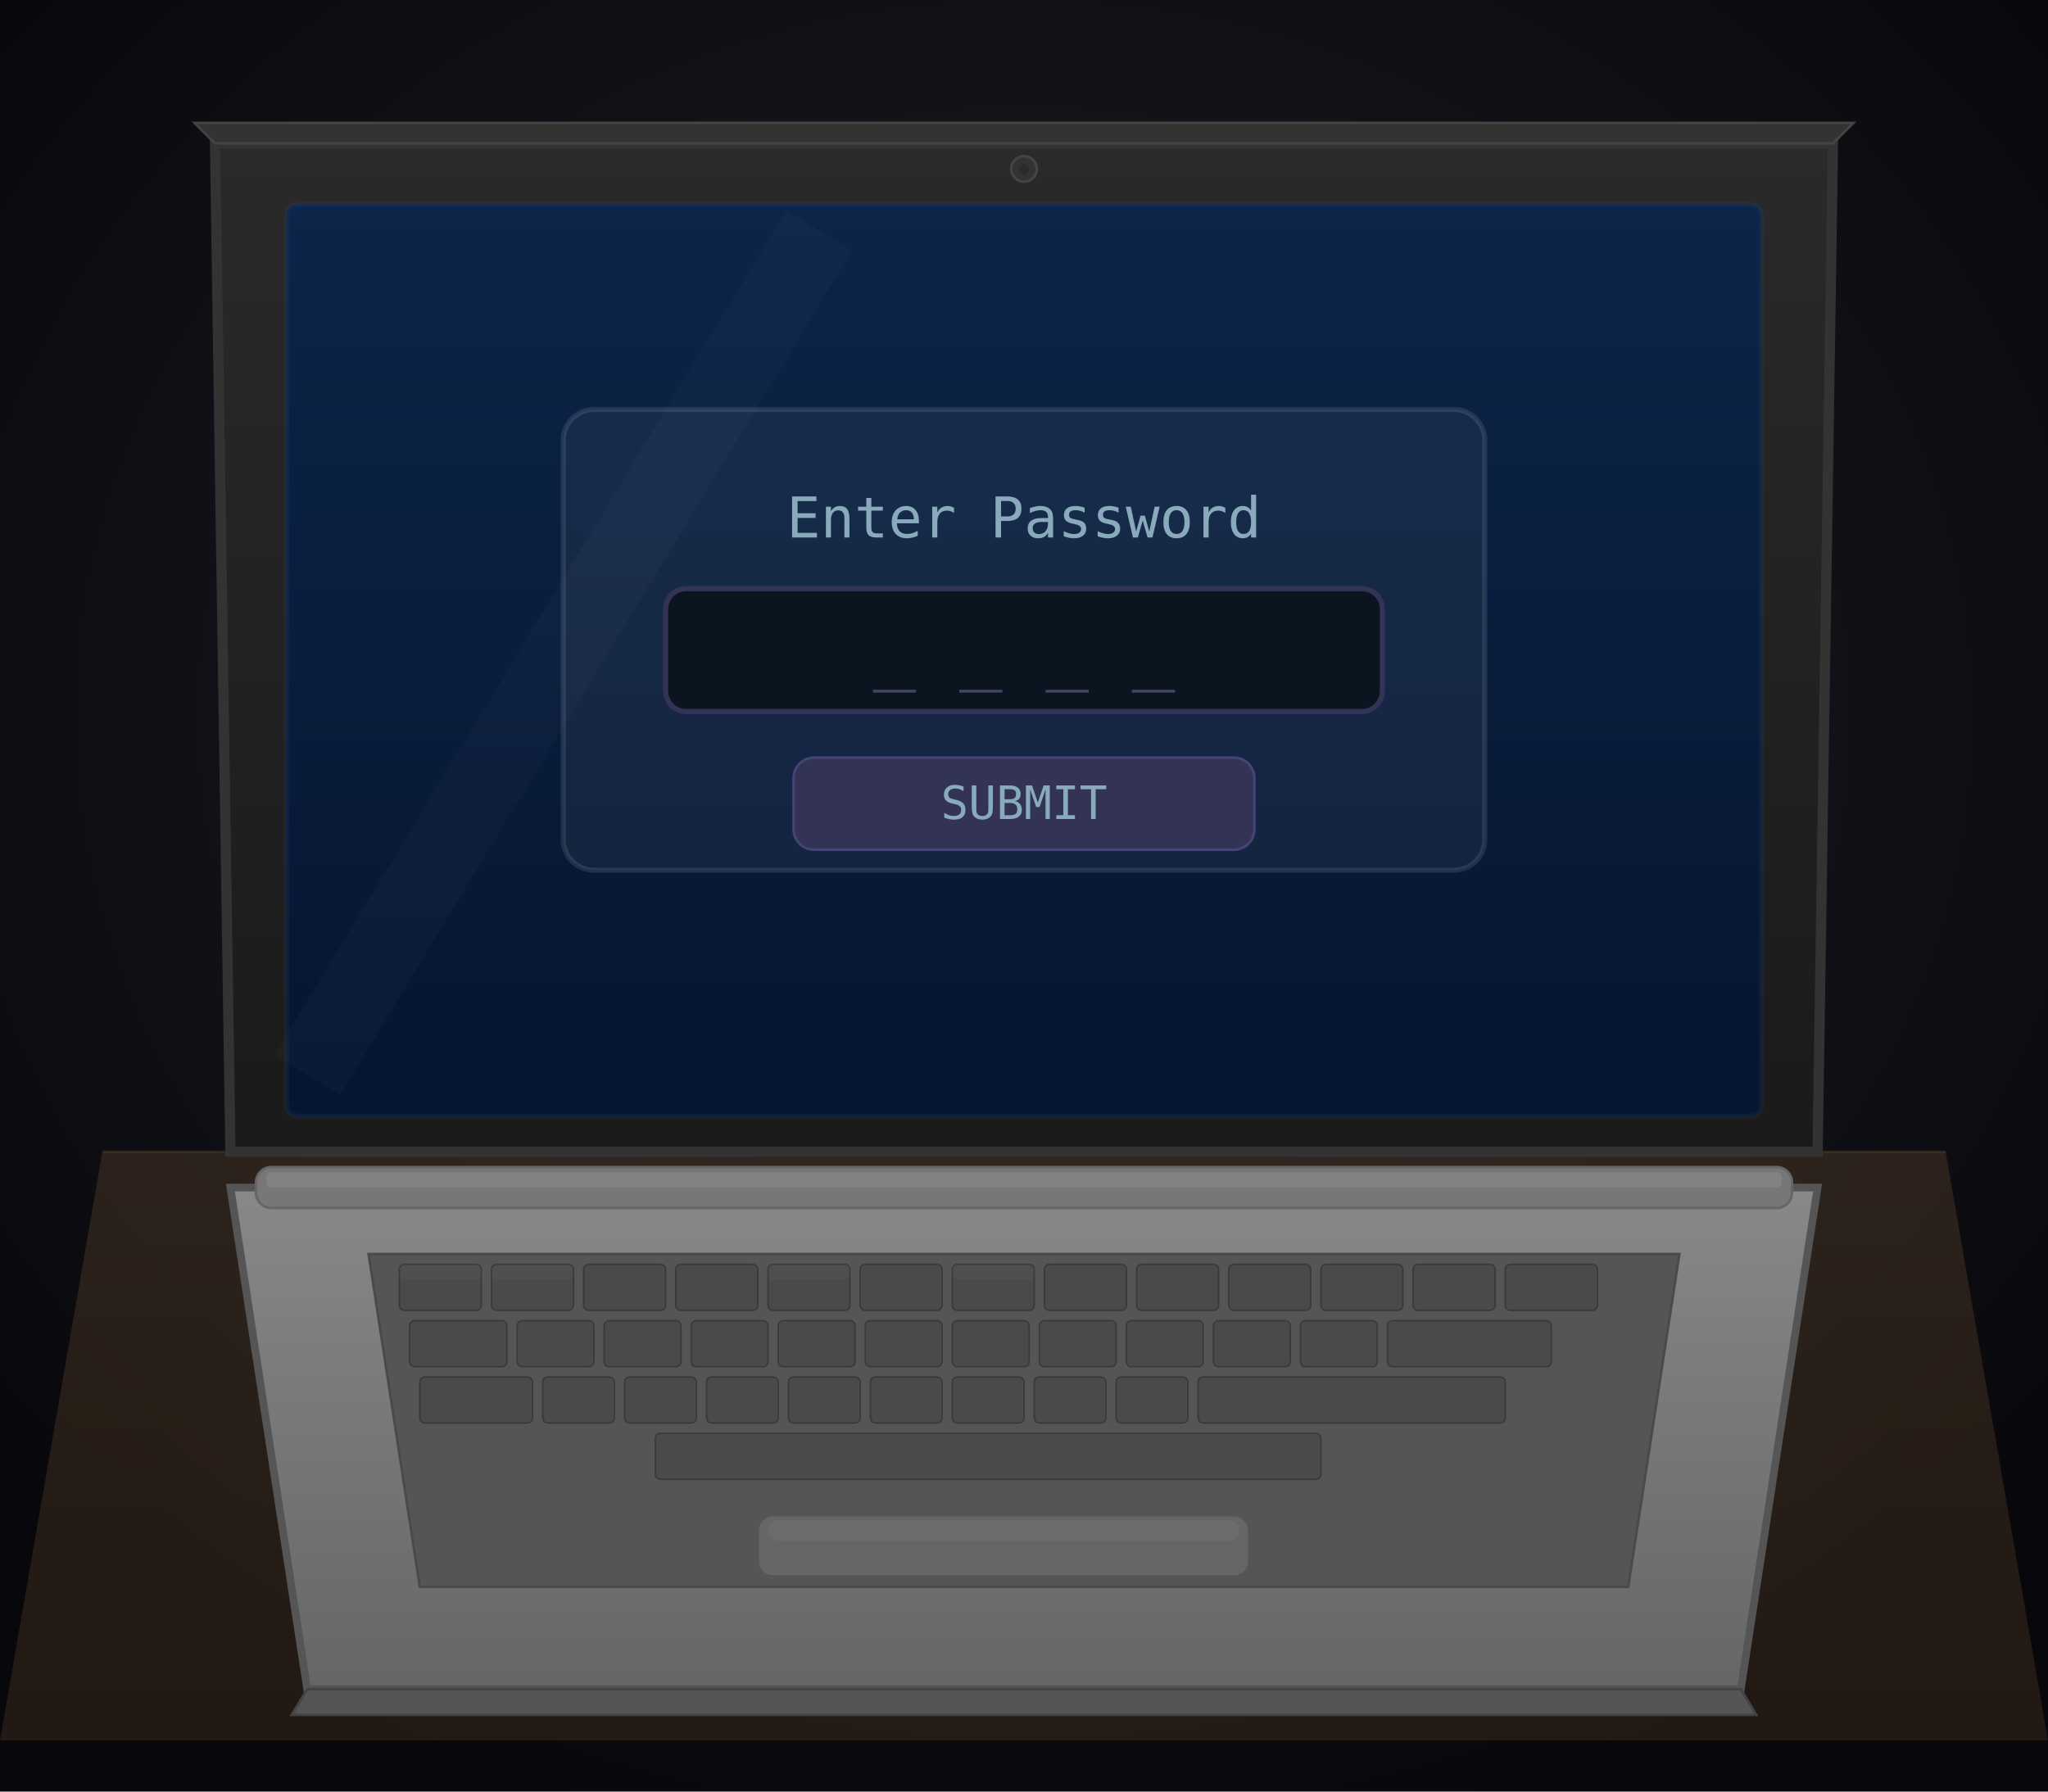
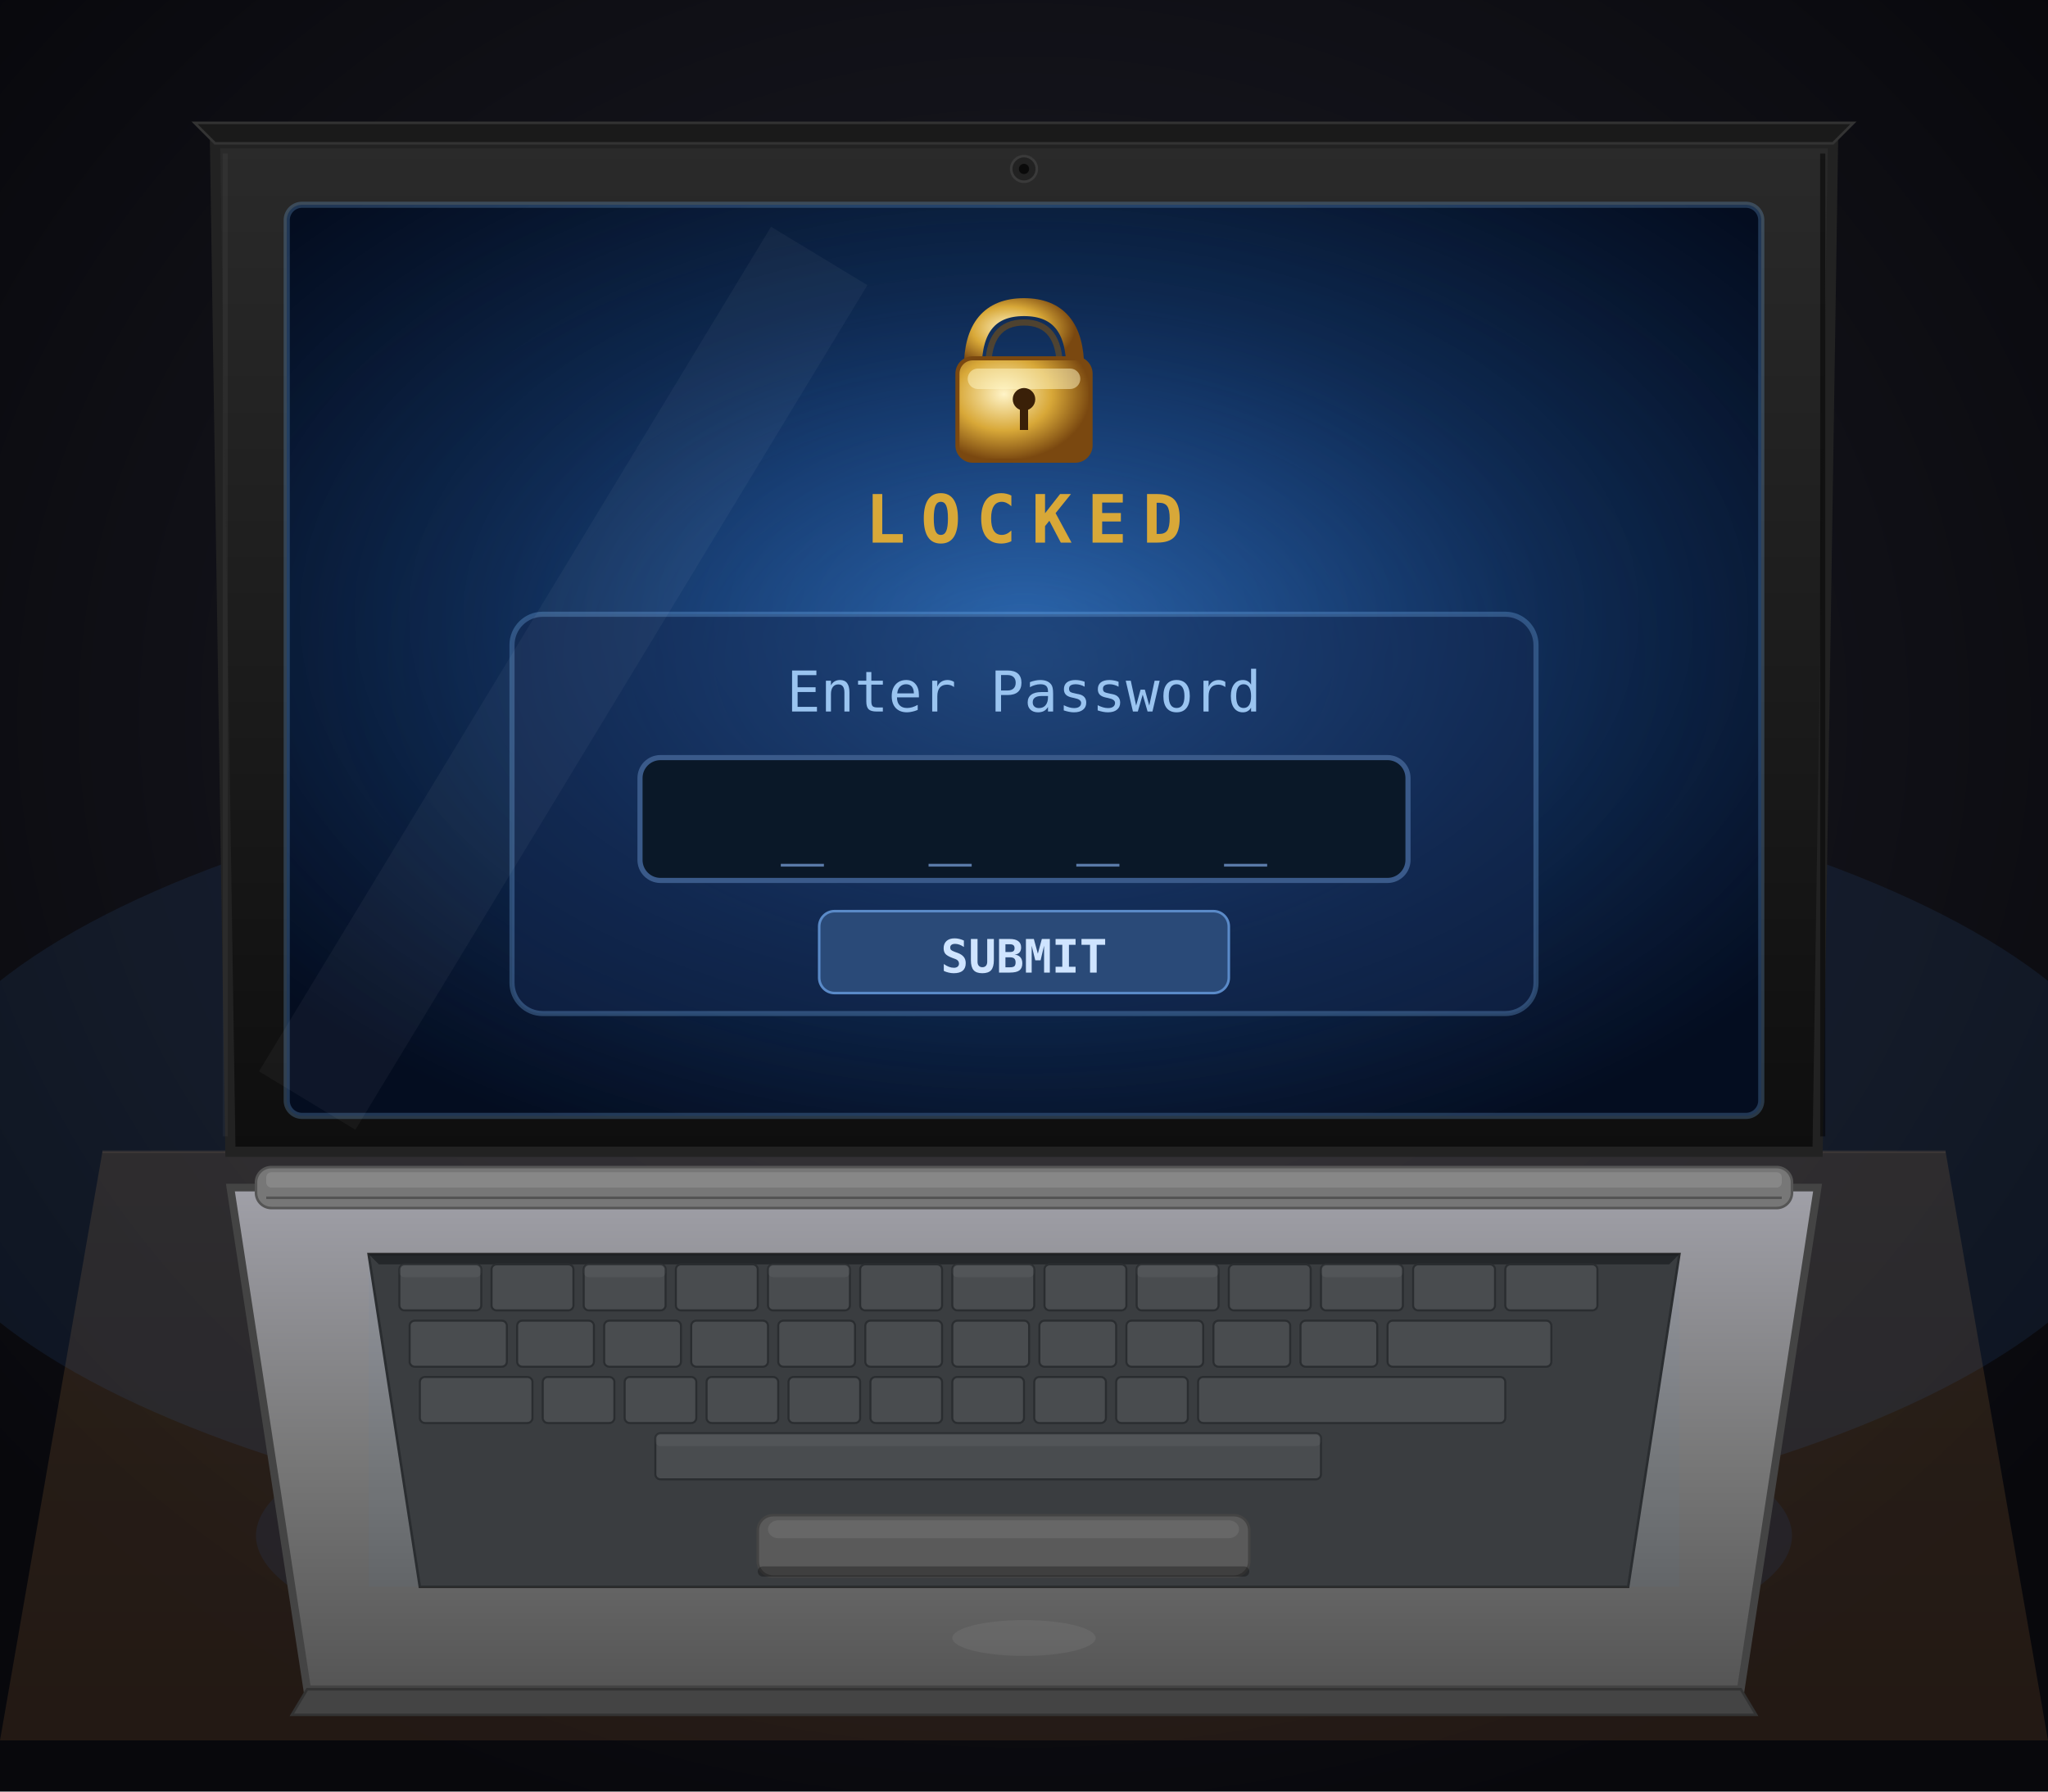
<svg xmlns="http://www.w3.org/2000/svg" width="400" height="350">
  <defs>
    <radialGradient id="lbg" cx="50%" cy="40%" r="65%">
      <stop offset="0%" stop-color="#1e1e28" />
      <stop offset="100%" stop-color="#08080c" />
    </radialGradient>
-     <linearGradient id="scr" x1="0" y1="0" x2="0" y2="1">
-       <stop offset="0%" stop-color="#0c2548" />
-       <stop offset="100%" stop-color="#061530" />
-     </linearGradient>
+     <radialGradient id="scr" cx="50%" cy="45%" r="65%">
+       <stop offset="0%" stop-color="#1a4a8a" />
+       <stop offset="55%" stop-color="#0c2548" />
+       <stop offset="100%" stop-color="#040d20" />
+     </radialGradient>
    <linearGradient id="lcase" x1="0" y1="0" x2="0" y2="1">
-       <stop offset="0%" stop-color="#888" />
-       <stop offset="100%" stop-color="#666" />
+       <stop offset="0%" stop-color="#a0a0a8" />
+       <stop offset="55%" stop-color="#777" />
+       <stop offset="100%" stop-color="#555" />
    </linearGradient>
    <linearGradient id="lbezel" x1="0" y1="0" x2="0" y2="1">
      <stop offset="0%" stop-color="#2a2a2a" />
-       <stop offset="100%" stop-color="#1a1a1a" />
+       <stop offset="100%" stop-color="#0e0e0e" />
    </linearGradient>
    <linearGradient id="desksurf" x1="0" y1="0" x2="0" y2="1">
      <stop offset="0%" stop-color="#5a4228" />
      <stop offset="100%" stop-color="#4a3220" />
    </linearGradient>
+     <radialGradient id="lockGold" cx="35%" cy="35%" r="65%">
+       <stop offset="0%" stop-color="#fff4c8" />
+       <stop offset="55%" stop-color="#d8a838" />
+       <stop offset="100%" stop-color="#7a4810" />
+     </radialGradient>
+     <radialGradient id="screenGlow" cx="50%" cy="50%" r="60%">
+       <stop offset="0%" stop-color="rgba(80,160,240,0.35)" />
+       <stop offset="60%" stop-color="rgba(40,90,180,0.10)" />
+       <stop offset="100%" stop-color="rgba(20,40,90,0)" />
+     </radialGradient>
  </defs>
  <rect width="400" height="350" fill="url(#lbg)" />
  <polygon points="0,340 400,340 380,225 20,225" fill="url(#desksurf)" opacity="0.4" />
  <line x1="20" y1="225" x2="380" y2="225" stroke="#6a5238" stroke-width="0.5" opacity="0.3" />
-   <ellipse cx="200" cy="300" rx="120" ry="30" fill="rgba(40,80,140,0.06)" />
-   <polygon points="45,232 355,232 340,330 60,330" fill="url(#lcase)" stroke="#555" stroke-width="1.5" />
-   <polygon points="60,330 340,330 343,335 57,335" fill="#555" stroke="#444" stroke-width="0.5" />
-   <rect x="50" y="228" width="300" height="8" rx="3" fill="#777" stroke="#666" stroke-width="0.5" />
-   <rect x="52" y="229" width="296" height="3" fill="rgba(255,255,255,0.08)" rx="1" />
-   <polygon points="72,245 328,245 318,310 82,310" fill="#555" stroke="#4a4a4a" stroke-width="0.5" />
-   <g fill="#4a4a4a" stroke="#3a3a3a" stroke-width="0.3">
+   <ellipse cx="200" cy="225" rx="220" ry="80" fill="rgba(60,130,220,0.10)" />
+   <ellipse cx="200" cy="300" rx="150" ry="34" fill="rgba(40,90,170,0.12)" />
+   <polygon points="45,232 355,232 340,330 60,330" fill="url(#lcase)" stroke="#444" stroke-width="1.5" />
+   <polygon points="60,330 340,330 343,335 57,335" fill="#444" stroke="#333" stroke-width="0.5" />
+   <ellipse cx="200" cy="320" rx="14" ry="3.5" fill="rgba(255,255,255,0.06)" />
+   <rect x="50" y="228" width="300" height="8" rx="3" fill="#777" stroke="#555" stroke-width="0.5" />
+   <rect x="52" y="229" width="296" height="3" fill="rgba(255,255,255,0.12)" rx="1" />
+   <line x1="52" y1="234" x2="348" y2="234" stroke="rgba(0,0,0,0.3)" stroke-width="0.5" />
+   <polygon points="72,245 328,245 318,310 82,310" fill="#3a3a3a" stroke="#2a2a2a" stroke-width="0.5" />
+   <polygon points="72,245 328,245 326,247 74,247" fill="rgba(0,0,0,0.4)" />
+   <g fill="#4a4a4a" stroke="#2a2a2a" stroke-width="0.4">
    <rect x="78" y="247" width="16" height="9" rx="1" />
    <rect x="96" y="247" width="16" height="9" rx="1" />
    <rect x="114" y="247" width="16" height="9" rx="1" />
    <rect x="132" y="247" width="16" height="9" rx="1" />
    <rect x="150" y="247" width="16" height="9" rx="1" />
    <rect x="168" y="247" width="16" height="9" rx="1" />
    <rect x="186" y="247" width="16" height="9" rx="1" />
    <rect x="204" y="247" width="16" height="9" rx="1" />
    <rect x="222" y="247" width="16" height="9" rx="1" />
    <rect x="240" y="247" width="16" height="9" rx="1" />
    <rect x="258" y="247" width="16" height="9" rx="1" />
    <rect x="276" y="247" width="16" height="9" rx="1" />
    <rect x="294" y="247" width="18" height="9" rx="1" />
    <rect x="80" y="258" width="19" height="9" rx="1" />
    <rect x="101" y="258" width="15" height="9" rx="1" />
    <rect x="118" y="258" width="15" height="9" rx="1" />
    <rect x="135" y="258" width="15" height="9" rx="1" />
    <rect x="152" y="258" width="15" height="9" rx="1" />
    <rect x="169" y="258" width="15" height="9" rx="1" />
    <rect x="186" y="258" width="15" height="9" rx="1" />
    <rect x="203" y="258" width="15" height="9" rx="1" />
    <rect x="220" y="258" width="15" height="9" rx="1" />
    <rect x="237" y="258" width="15" height="9" rx="1" />
    <rect x="254" y="258" width="15" height="9" rx="1" />
    <rect x="271" y="258" width="32" height="9" rx="1" />
    <rect x="82" y="269" width="22" height="9" rx="1" />
    <rect x="106" y="269" width="14" height="9" rx="1" />
    <rect x="122" y="269" width="14" height="9" rx="1" />
    <rect x="138" y="269" width="14" height="9" rx="1" />
    <rect x="154" y="269" width="14" height="9" rx="1" />
    <rect x="170" y="269" width="14" height="9" rx="1" />
    <rect x="186" y="269" width="14" height="9" rx="1" />
    <rect x="202" y="269" width="14" height="9" rx="1" />
    <rect x="218" y="269" width="14" height="9" rx="1" />
    <rect x="234" y="269" width="60" height="9" rx="1" />
    <rect x="128" y="280" width="130" height="9" rx="1" />
  </g>
-   <g fill="rgba(255,255,255,0.03)">
-     <rect x="78" y="247" width="16" height="3" rx="1" />
-     <rect x="96" y="247" width="16" height="3" rx="1" />
-     <rect x="150" y="247" width="16" height="3" rx="1" />
-     <rect x="186" y="247" width="16" height="3" rx="1" />
+   <g fill="rgba(255,255,255,0.05)">
+     <rect x="78" y="247" width="16" height="2.5" rx="1" />
+     <rect x="114" y="247" width="16" height="2.5" rx="1" />
+     <rect x="150" y="247" width="16" height="2.5" rx="1" />
+     <rect x="186" y="247" width="16" height="2.5" rx="1" />
+     <rect x="222" y="247" width="16" height="2.5" rx="1" />
+     <rect x="258" y="247" width="16" height="2.5" rx="1" />
+     <rect x="128" y="280" width="130" height="2.5" rx="1" />
  </g>
-   <rect x="148" y="296" width="96" height="12" rx="3" fill="#666" stroke="#555" stroke-width="0.5" />
-   <rect x="150" y="297" width="92" height="4" fill="rgba(255,255,255,0.04)" rx="2" />
-   <polygon points="42,28 358,28 355,225 45,225" fill="url(#lbezel)" stroke="#333" stroke-width="2" />
-   <polygon points="42,28 358,28 362,24 38,24" fill="#333" stroke="#444" stroke-width="0.5" />
-   <rect x="56" y="40" width="288" height="178" rx="2" fill="url(#scr)" />
-   <rect x="56" y="40" width="288" height="178" rx="2" fill="none" stroke="rgba(40,100,180,0.1)" stroke-width="1" />
-   <circle cx="200" cy="33" r="2.5" fill="#333" stroke="#444" stroke-width="0.5" />
-   <circle cx="200" cy="33" r="1" fill="#2a2a2a" />
-   <rect x="110" y="80" width="180" height="90" rx="6" fill="rgba(255,255,255,0.05)" stroke="rgba(255,255,255,0.1)" stroke-width="1" />
-   <text x="200" y="105" text-anchor="middle" fill="#8ab" font-size="11" font-family="monospace">Enter Password</text>
-   <rect x="130" y="115" width="140" height="24" rx="4" fill="#0a1520" stroke="#335" stroke-width="1" />
-   <text x="200" y="132" text-anchor="middle" fill="#446" font-size="14" font-family="monospace">_ _ _ _</text>
-   <rect x="155" y="148" width="90" height="18" rx="4" fill="#335" stroke="#447" stroke-width="0.5" />
-   <text x="200" y="160" text-anchor="middle" fill="#8ab" font-size="9" font-family="monospace">SUBMIT</text>
-   <line x1="60" y1="210" x2="160" y2="45" stroke="rgba(255,255,255,0.02)" stroke-width="15" />
+   <rect x="72" y="245" width="256" height="65" fill="rgba(60,130,220,0.04)" />
+   <rect x="148" y="296" width="96" height="12" rx="3" fill="#5a5a5a" stroke="#444" stroke-width="0.5" />
+   <rect x="150" y="297" width="92" height="3.5" fill="rgba(255,255,255,0.08)" rx="2" />
+   <rect x="148" y="306" width="96" height="2" fill="rgba(0,0,0,0.3)" rx="1" />
+   <polygon points="42,28 358,28 355,225 45,225" fill="url(#lbezel)" stroke="#222" stroke-width="2" />
+   <polygon points="42,28 358,28 362,24 38,24" fill="#1a1a1a" stroke="#333" stroke-width="0.5" />
+   <line x1="44" y1="30" x2="44" y2="222" stroke="rgba(255,255,255,0.04)" stroke-width="1" />
+   <line x1="356" y1="30" x2="356" y2="222" stroke="rgba(0,0,0,0.5)" stroke-width="1" />
+   <rect x="56" y="40" width="288" height="178" rx="3" fill="url(#scr)" />
+   <rect x="56" y="40" width="288" height="178" rx="3" fill="url(#screenGlow)" />
+   <rect x="56" y="40" width="288" height="178" rx="3" fill="none" stroke="rgba(120,180,240,0.25)" stroke-width="1.2" />
+   <circle cx="200" cy="33" r="2.5" fill="#222" stroke="#3a3a3a" stroke-width="0.5" />
+   <circle cx="200" cy="33" r="1" fill="#0a0a0a" />
+   <g transform="translate(200 72)">
+     <path d="M-10,0 Q-10,-12 0,-12 Q10,-12 10,0" fill="none" stroke="url(#lockGold)" stroke-width="3.5" />
+     <path d="M-7,0 Q-7,-9 0,-9 Q7,-9 7,0" fill="none" stroke="rgba(120,80,20,0.6)" stroke-width="1.2" />
+     <rect x="-13" y="-2" width="26" height="20" rx="3" fill="url(#lockGold)" stroke="#7a4810" stroke-width="0.8" />
+     <rect x="-11" y="0" width="22" height="4" rx="2" fill="rgba(255,248,200,0.5)" />
+     <circle cx="0" cy="6" r="2.2" fill="#3a2008" />
+     <rect x="-0.8" y="6" width="1.6" height="6" fill="#3a2008" />
+   </g>
+   <text x="200" y="106" text-anchor="middle" fill="#d8a838" font-size="13" font-weight="bold" font-family="monospace" letter-spacing="3">LOCKED</text>
+   <rect x="100" y="120" width="200" height="78" rx="6" fill="rgba(20,40,80,0.5)" stroke="rgba(120,180,240,0.3)" stroke-width="1" />
+   <text x="200" y="139" text-anchor="middle" fill="#9ac4f0" font-size="11" font-family="monospace">Enter Password</text>
+   <rect x="125" y="148" width="150" height="24" rx="4" fill="#0a1828" stroke="#3a5a8a" stroke-width="1" />
+   <text x="200" y="166" text-anchor="middle" fill="#5a7aa8" font-size="14" font-family="monospace" letter-spacing="6">_ _ _ _</text>
+   <rect x="160" y="178" width="80" height="16" rx="3" fill="#2a4a78" stroke="#5a8ac8" stroke-width="0.5" />
+   <text x="200" y="190" text-anchor="middle" fill="#cfe4ff" font-size="9" font-weight="bold" font-family="monospace">SUBMIT</text>
+   <path d="M60 215 L160 50" stroke="rgba(255,255,255,0.04)" stroke-width="22" fill="none" />
</svg>
